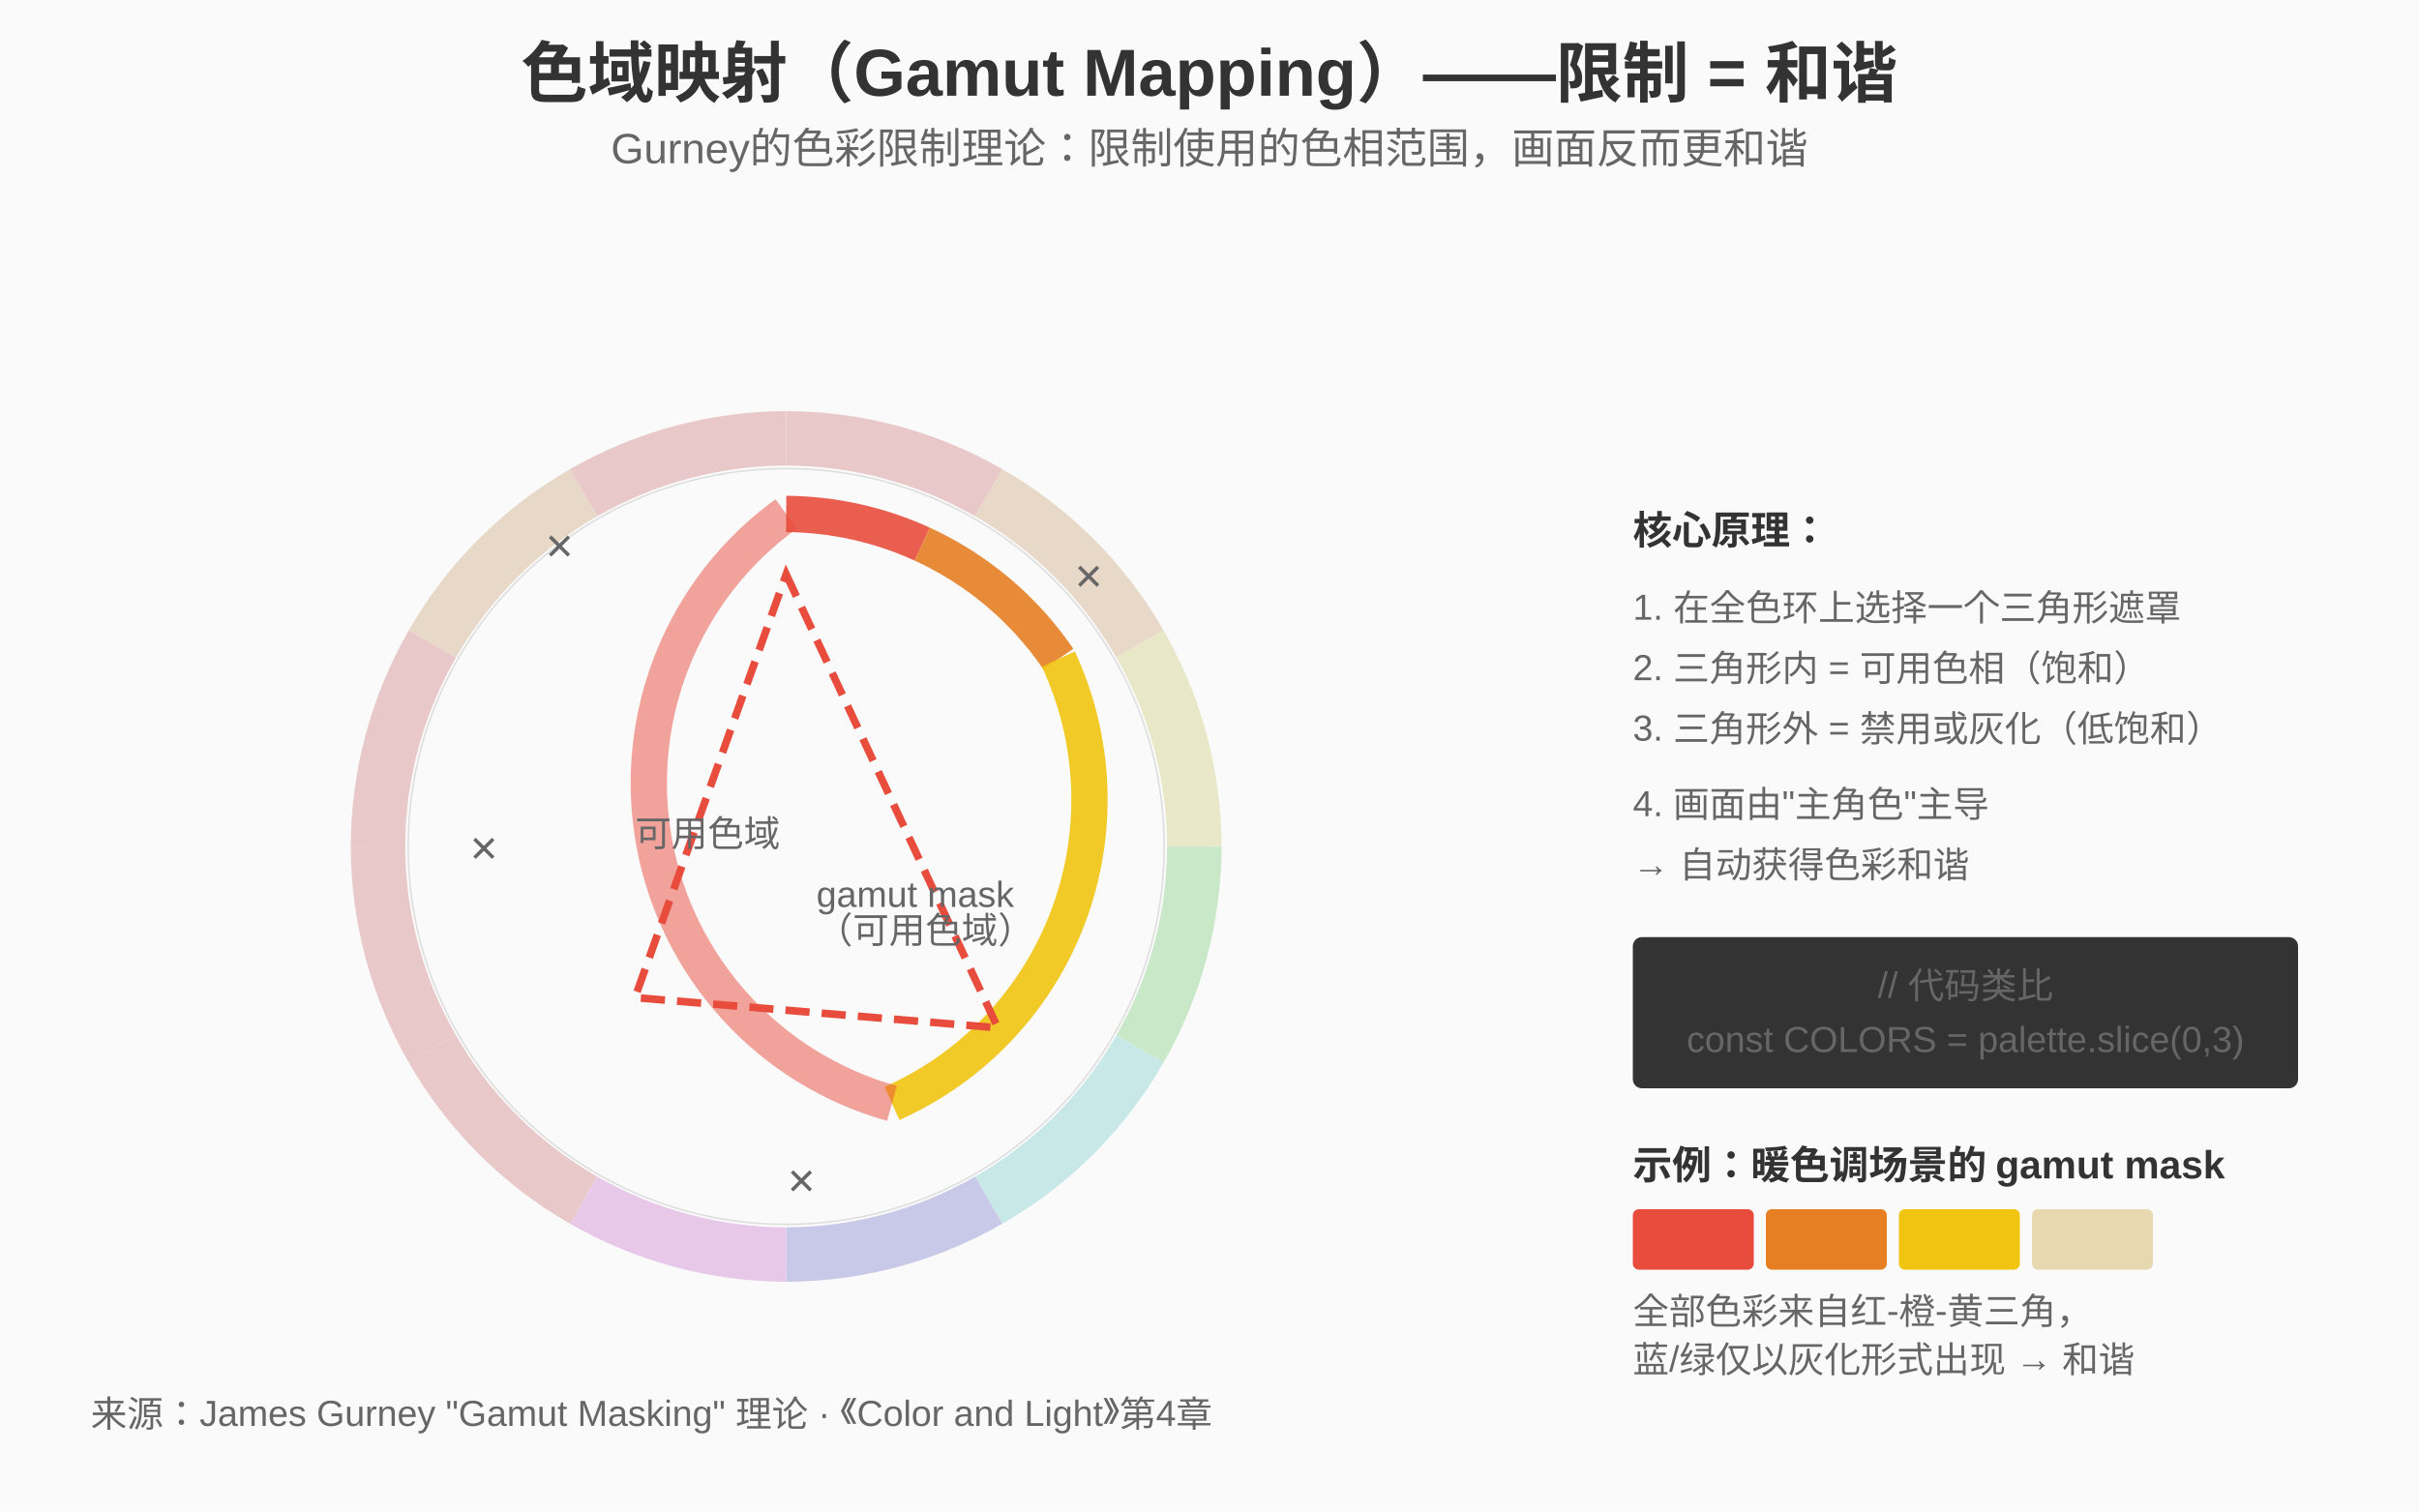
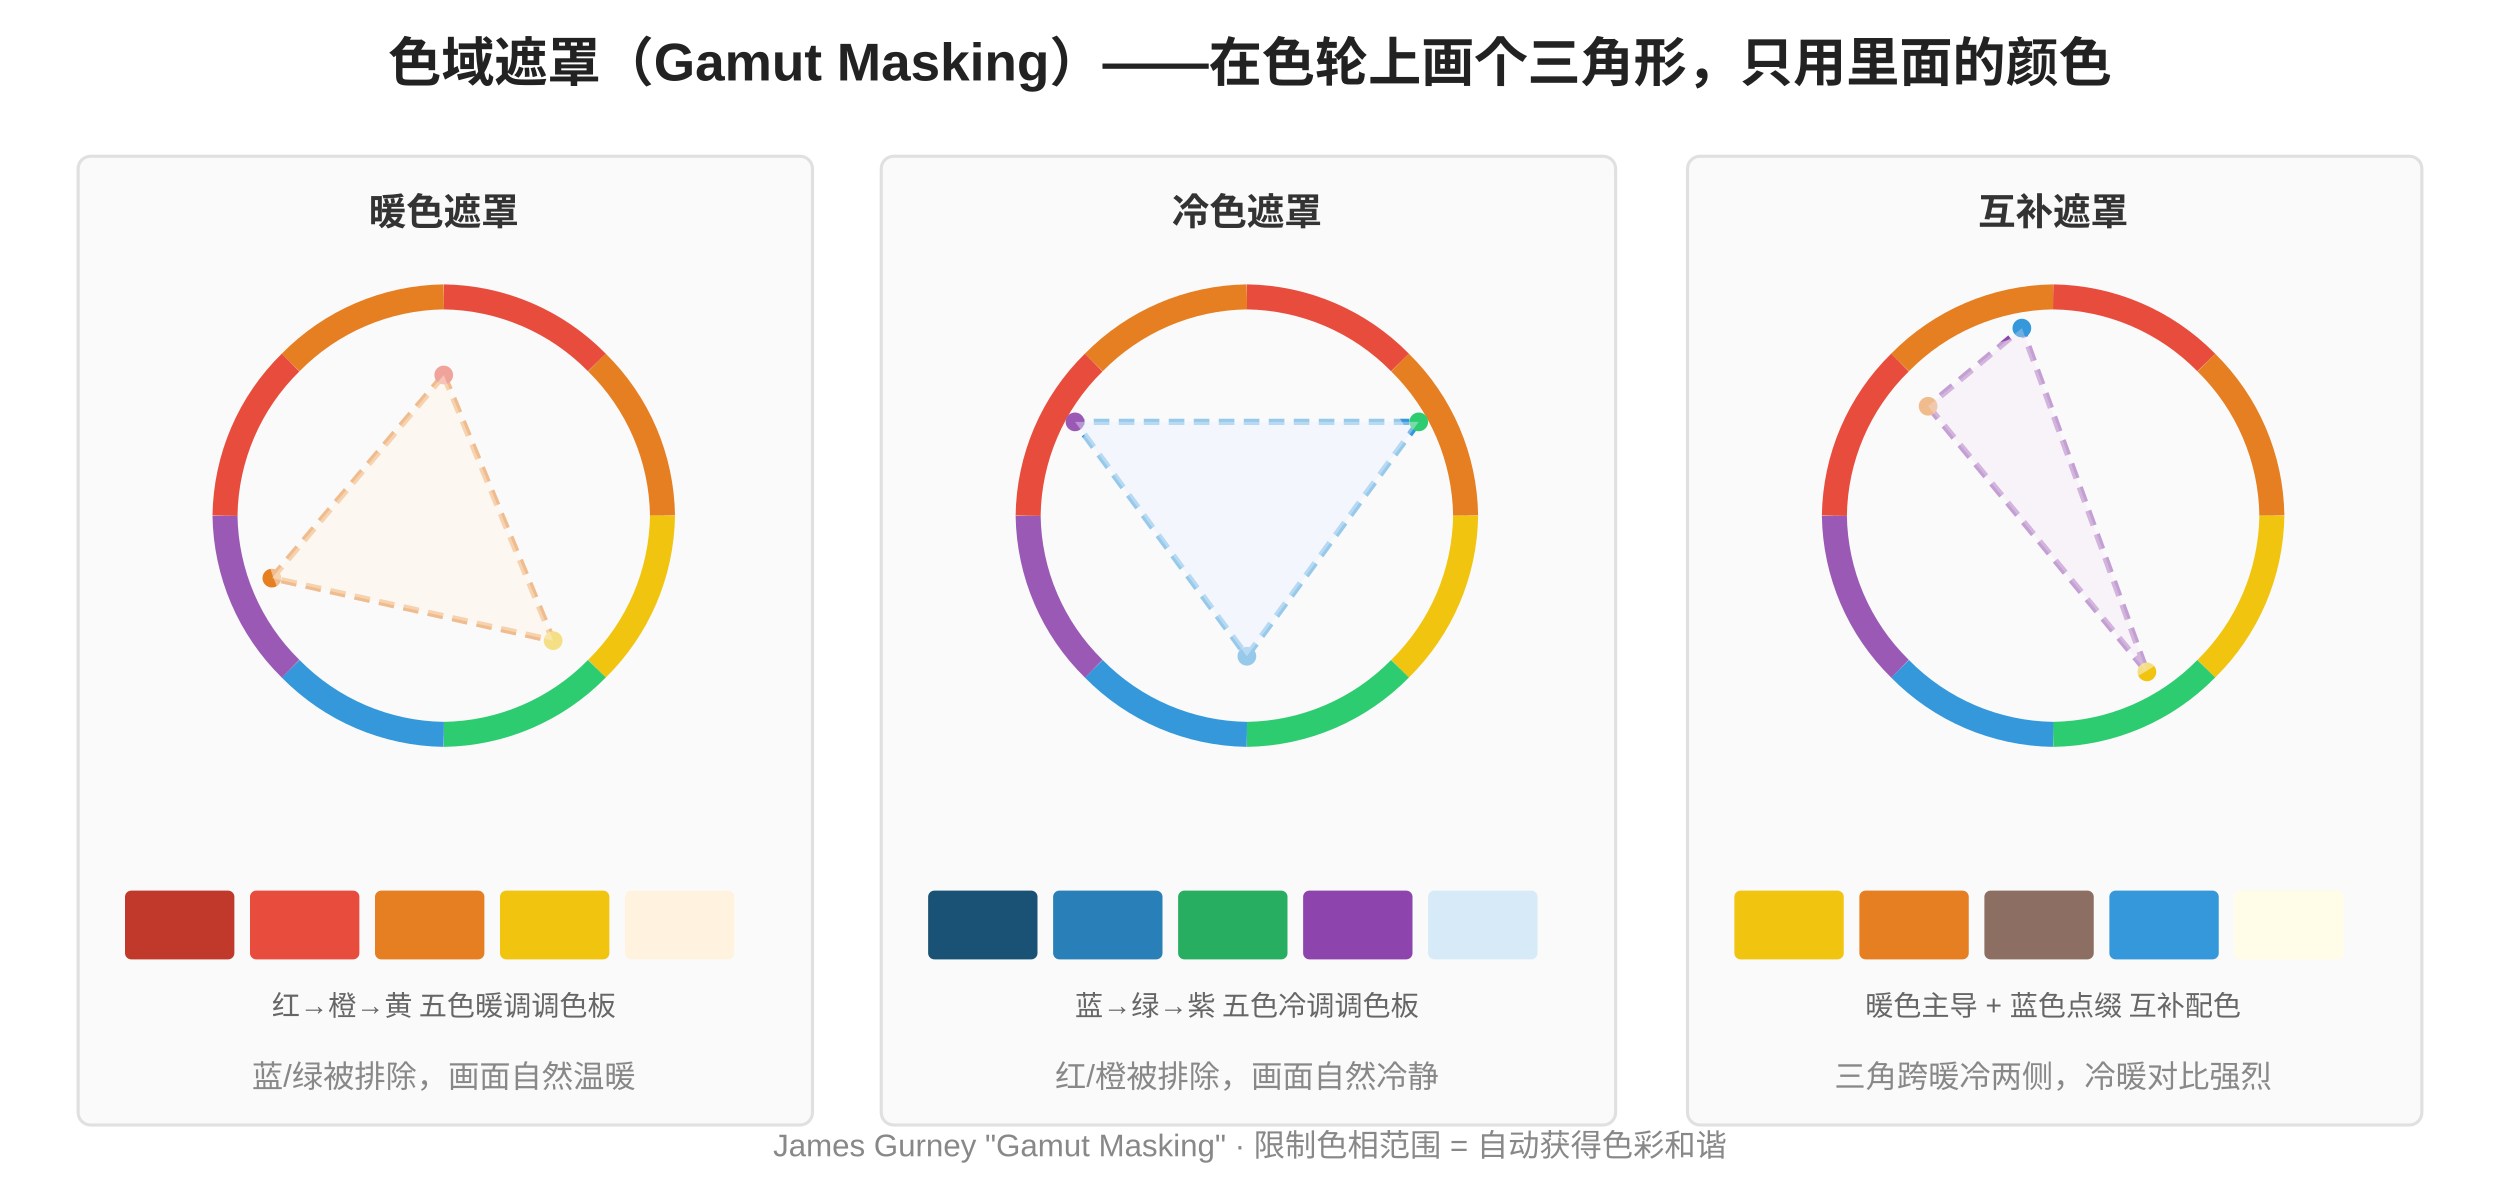
- <svg xmlns="http://www.w3.org/2000/svg" viewBox="0 0 800 500" width="800" height="500">
-   <defs>
-     <style>
-       text { font-family: 'PingFang SC','Microsoft YaHei',Arial,sans-serif; }
-       .title { font-size: 22px; font-weight: bold; fill: #333; }
-       .subtitle { font-size: 14px; fill: #666; }
-       .note { font-size: 12px; fill: #666; }
-       .gamut-label { font-size: 13px; font-weight: bold; fill: #333; }
-     </style>
-   </defs>
-   <rect width="800" height="500" fill="#FAFAFA" />
-   <text x="400" y="32" text-anchor="middle" class="title">色域映射（Gamut Mapping）——限制 = 和谐</text>
-   <text x="400" y="54" text-anchor="middle" class="subtitle">Gurney的色彩限制理论：限制使用的色相范围，画面反而更和谐</text>
-   <g transform="translate(260, 280)">
-     <circle cx="0" cy="0" r="140" fill="none" stroke="#DDD" stroke-width="1" />
-     <circle cx="0" cy="0" r="125" fill="none" stroke="#DDD" stroke-width="0.5" />
-     <path d="M 0,-135 A 135,135 0 0,1 67,-117" fill="none" stroke="#E8C8C8" stroke-width="18" />
-     <path d="M 67,-117 A 135,135 0 0,1 117,-67" fill="none" stroke="#E8D8C8" stroke-width="18" />
-     <path d="M 117,-67 A 135,135 0 0,1 135,0" fill="none" stroke="#E8E8C8" stroke-width="18" />
-     <path d="M 135,0 A 135,135 0 0,1 117,67" fill="none" stroke="#C8E8C8" stroke-width="18" />
-     <path d="M 117,67 A 135,135 0 0,1 67,117" fill="none" stroke="#C8E8E8" stroke-width="18" />
-     <path d="M 67,117 A 135,135 0 0,1 0,135" fill="none" stroke="#C8C8E8" stroke-width="18" />
-     <path d="M 0,135 A 135,135 0 0,1 -67,117" fill="none" stroke="#E8C8E8" stroke-width="18" />
-     <path d="M -67,117 A 135,135 0 0,1 -117,67" fill="none" stroke="#E8C8C8" stroke-width="18" />
-     <path d="M -117,67 A 135,135 0 0,1 -135,0" fill="none" stroke="#E8C8C8" stroke-width="18" />
-     <path d="M -135,0 A 135,135 0 0,1 -117,-67" fill="none" stroke="#E8C8C8" stroke-width="18" />
-     <path d="M -117,-67 A 135,135 0 0,1 -67,-117" fill="none" stroke="#E8D8C8" stroke-width="18" />
-     <path d="M -67,-117 A 135,135 0 0,1 0,-135" fill="none" stroke="#E8C8C8" stroke-width="18" />
-     <path d="M 0,-110 A 110,110 0 0,1 45,-100" fill="none" stroke="#E74C3C" stroke-width="12" opacity="0.9" />
-     <path d="M 45,-100 A 110,110 0 0,1 90,-62" fill="none" stroke="#E67E22" stroke-width="12" opacity="0.9" />
-     <path d="M 90,-62 A 110,110 0 0,1 35,85" fill="none" stroke="#F1C40F" stroke-width="12" opacity="0.9" />
-     <path d="M 35,85 A 110,110 0 0,1 0,-110" fill="none" stroke="#E74C3C" stroke-width="12" opacity="0.5" />
-     <polygon points="0,-90 70,60 -50,50" fill="none" stroke="#E74C3C" stroke-width="2.5" stroke-dasharray="8,4" />
-     <text x="10" y="20" class="note" font-size="10" fill="#E74C3C">gamut mask</text>
-     <text x="10" y="32" class="note" font-size="10" fill="#E74C3C">（可用色域）</text>
-     <text x="-80" y="-95" class="note" font-size="14" fill="#999">✕</text>
-     <text x="95" y="-85" class="note" font-size="14" fill="#999">✕</text>
-     <text x="-105" y="5" class="note" font-size="14" fill="#999">✕</text>
-     <text x="0" y="115" class="note" font-size="14" fill="#999">✕</text>
-     <text x="-50" y="0" class="note" font-size="11" fill="#E74C3C">可用色域</text>
+ <svg xmlns="http://www.w3.org/2000/svg" viewBox="0 0 800 380" width="800" height="380">
+   <style>
+     text { font-family: 'PingFang SC','Microsoft YaHei',Arial,sans-serif; }
+     .title { font-size: 17px; font-weight: bold; fill: #222; }
+     .subtitle { font-size: 11px; fill: #888; }
+     .panel-label { font-size: 12px; font-weight: bold; fill: #333; text-anchor: middle; }
+     .swatch-label { font-size: 9px; fill: #666; text-anchor: middle; }
+     .note { font-size: 10px; fill: #888; }
+   </style>
+   <text x="400" y="26" class="title" text-anchor="middle">色域遮罩（Gamut Masking）——在色轮上画个三角形，只用里面的颜色</text>
+   <g transform="translate(25, 50)">
+     <rect x="0" y="0" width="235" height="310" fill="#fafafa" stroke="#e0e0e0" stroke-width="1" rx="4" />
+     <text x="117" y="22" class="panel-label" fill="#E67E22">暖色遮罩</text>
+     <g transform="translate(117, 115)">
+       <circle cx="0" cy="0" r="70" fill="none" stroke="#ddd" stroke-width="1" />
+       <path d="M 0,-70 A 70,70 0 0,1 49,-49" stroke="#E74C3C" stroke-width="8" fill="none" />
+       <path d="M 49,-49 A 70,70 0 0,1 70,0" stroke="#E67E22" stroke-width="8" fill="none" />
+       <path d="M 70,0 A 70,70 0 0,1 49,49" stroke="#F1C40F" stroke-width="8" fill="none" />
+       <path d="M 49,49 A 70,70 0 0,1 0,70" stroke="#2ECC71" stroke-width="8" fill="none" />
+       <path d="M 0,70 A 70,70 0 0,1 -49,49" stroke="#3498DB" stroke-width="8" fill="none" />
+       <path d="M -49,49 A 70,70 0 0,1 -70,0" stroke="#9B59B6" stroke-width="8" fill="none" />
+       <path d="M -70,0 A 70,70 0 0,1 -49,-49" stroke="#E74C3C" stroke-width="8" fill="none" />
+       <path d="M -49,-49 A 70,70 0 0,1 0,-70" stroke="#E67E22" stroke-width="8" fill="none" />
+       <polygon points="0,-45 35,40 -55,20" fill="none" stroke="#E67E22" stroke-width="2" stroke-dasharray="5,3" />
+       <circle cx="0" cy="-45" r="3" fill="#E74C3C" />
+       <circle cx="35" cy="40" r="3" fill="#F1C40F" />
+       <circle cx="-55" cy="20" r="3" fill="#E67E22" />
+       <circle cx="0" cy="0" r="58" fill="#fafafa" opacity="0.5" />
+       <polygon points="0,-45 35,40 -55,20" fill="#FFF3E0" opacity="0.4" />
+     </g>
+     <rect x="15" y="235" width="35" height="22" rx="2" fill="#C0392B" />
+     <rect x="55" y="235" width="35" height="22" rx="2" fill="#E74C3C" />
+     <rect x="95" y="235" width="35" height="22" rx="2" fill="#E67E22" />
+     <rect x="135" y="235" width="35" height="22" rx="2" fill="#F1C40F" />
+     <rect x="175" y="235" width="35" height="22" rx="2" fill="#FFF3E0" />
+     <text x="117" y="275" class="swatch-label">红→橙→黄 五色暖调调色板</text>
+     <text x="117" y="298" class="note" text-anchor="middle">蓝/绿被排除，画面自然温暖</text>
  </g>
-   <text x="540" y="180" class="gamut-label">核心原理：</text>
-   <text x="540" y="205" class="note">1. 在全色环上选择一个三角形遮罩</text>
-   <text x="540" y="225" class="note">2. 三角形内 = 可用色相（饱和）</text>
-   <text x="540" y="245" class="note">3. 三角形外 = 禁用或灰化（低饱和）</text>
-   <text x="540" y="270" class="note">4. 画面由"主角色"主导</text>
-   <text x="540" y="290" class="note">→ 自动获得色彩和谐</text>
-   <rect x="540" y="310" width="220" height="50" rx="3" fill="#333" />
-   <text x="650" y="330" text-anchor="middle" class="note" fill="#0F0" font-size="10" font-family="monospace">// 代码类比</text>
-   <text x="650" y="348" text-anchor="middle" class="note" fill="#0F0" font-size="10" font-family="monospace">const COLORS = palette.slice(0,3)</text>
-   <text x="540" y="390" class="gamut-label" font-size="12">示例：暖色调场景的 gamut mask</text>
-   <rect x="540" y="400" width="40" height="20" rx="2" fill="#E74C3C" />
-   <rect x="584" y="400" width="40" height="20" rx="2" fill="#E67E22" />
-   <rect x="628" y="400" width="40" height="20" rx="2" fill="#F1C40F" />
-   <rect x="672" y="400" width="40" height="20" rx="2" fill="#E8D8B0" />
-   <text x="540" y="438" class="note">全部色彩来自红-橙-黄三角，</text>
-   <text x="540" y="454" class="note">蓝/绿仅以灰化形式出现 → 和谐</text>
-   <text x="30" y="472" class="note" font-size="11" fill="#999">来源：James Gurney "Gamut Masking" 理论 · 《Color and Light》第4章</text>
+   <g transform="translate(282, 50)">
+     <rect x="0" y="0" width="235" height="310" fill="#fafafa" stroke="#e0e0e0" stroke-width="1" rx="4" />
+     <text x="117" y="22" class="panel-label" fill="#3498DB">冷色遮罩</text>
+     <g transform="translate(117, 115)">
+       <circle cx="0" cy="0" r="70" fill="none" stroke="#ddd" stroke-width="1" />
+       <path d="M 0,-70 A 70,70 0 0,1 49,-49" stroke="#E74C3C" stroke-width="8" fill="none" />
+       <path d="M 49,-49 A 70,70 0 0,1 70,0" stroke="#E67E22" stroke-width="8" fill="none" />
+       <path d="M 70,0 A 70,70 0 0,1 49,49" stroke="#F1C40F" stroke-width="8" fill="none" />
+       <path d="M 49,49 A 70,70 0 0,1 0,70" stroke="#2ECC71" stroke-width="8" fill="none" />
+       <path d="M 0,70 A 70,70 0 0,1 -49,49" stroke="#3498DB" stroke-width="8" fill="none" />
+       <path d="M -49,49 A 70,70 0 0,1 -70,0" stroke="#9B59B6" stroke-width="8" fill="none" />
+       <path d="M -70,0 A 70,70 0 0,1 -49,-49" stroke="#E74C3C" stroke-width="8" fill="none" />
+       <path d="M -49,-49 A 70,70 0 0,1 0,-70" stroke="#E67E22" stroke-width="8" fill="none" />
+       <polygon points="0,45 55,-30 -55,-30" fill="none" stroke="#3498DB" stroke-width="2" stroke-dasharray="5,3" />
+       <circle cx="0" cy="45" r="3" fill="#3498DB" />
+       <circle cx="55" cy="-30" r="3" fill="#2ECC71" />
+       <circle cx="-55" cy="-30" r="3" fill="#9B59B6" />
+       <circle cx="0" cy="0" r="58" fill="#fafafa" opacity="0.5" />
+       <polygon points="0,45 55,-30 -55,-30" fill="#E8F0FE" opacity="0.4" />
+     </g>
+     <rect x="15" y="235" width="35" height="22" rx="2" fill="#1A5276" />
+     <rect x="55" y="235" width="35" height="22" rx="2" fill="#2980B9" />
+     <rect x="95" y="235" width="35" height="22" rx="2" fill="#27AE60" />
+     <rect x="135" y="235" width="35" height="22" rx="2" fill="#8E44AD" />
+     <rect x="175" y="235" width="35" height="22" rx="2" fill="#D6EAF8" />
+     <text x="117" y="275" class="swatch-label">蓝→绿→紫 五色冷调调色板</text>
+     <text x="117" y="298" class="note" text-anchor="middle">红/橙被排除，画面自然冷静</text>
+   </g>
+   <g transform="translate(540, 50)">
+     <rect x="0" y="0" width="235" height="310" fill="#fafafa" stroke="#e0e0e0" stroke-width="1" rx="4" />
+     <text x="117" y="22" class="panel-label" fill="#8E44AD">互补遮罩</text>
+     <g transform="translate(117, 115)">
+       <circle cx="0" cy="0" r="70" fill="none" stroke="#ddd" stroke-width="1" />
+       <path d="M 0,-70 A 70,70 0 0,1 49,-49" stroke="#E74C3C" stroke-width="8" fill="none" />
+       <path d="M 49,-49 A 70,70 0 0,1 70,0" stroke="#E67E22" stroke-width="8" fill="none" />
+       <path d="M 70,0 A 70,70 0 0,1 49,49" stroke="#F1C40F" stroke-width="8" fill="none" />
+       <path d="M 49,49 A 70,70 0 0,1 0,70" stroke="#2ECC71" stroke-width="8" fill="none" />
+       <path d="M 0,70 A 70,70 0 0,1 -49,49" stroke="#3498DB" stroke-width="8" fill="none" />
+       <path d="M -49,49 A 70,70 0 0,1 -70,0" stroke="#9B59B6" stroke-width="8" fill="none" />
+       <path d="M -70,0 A 70,70 0 0,1 -49,-49" stroke="#E74C3C" stroke-width="8" fill="none" />
+       <path d="M -49,-49 A 70,70 0 0,1 0,-70" stroke="#E67E22" stroke-width="8" fill="none" />
+       <polygon points="-40,-35 30,50 -10,-60" fill="none" stroke="#8E44AD" stroke-width="2" stroke-dasharray="5,3" />
+       <circle cx="-40" cy="-35" r="3" fill="#E67E22" />
+       <circle cx="30" cy="50" r="3" fill="#F1C40F" />
+       <circle cx="-10" cy="-60" r="3" fill="#3498DB" />
+       <circle cx="0" cy="0" r="58" fill="#fafafa" opacity="0.5" />
+       <polygon points="-40,-35 30,50 -10,-60" fill="#F3E5F5" opacity="0.3" />
+     </g>
+     <rect x="15" y="235" width="35" height="22" rx="2" fill="#F1C40F" />
+     <rect x="55" y="235" width="35" height="22" rx="2" fill="#E67E22" />
+     <rect x="95" y="235" width="35" height="22" rx="2" fill="#8D6E63" />
+     <rect x="135" y="235" width="35" height="22" rx="2" fill="#3498DB" />
+     <rect x="175" y="235" width="35" height="22" rx="2" fill="#FFFDE7" />
+     <text x="117" y="275" class="swatch-label">暖色主导 + 蓝色点缀 互补配色</text>
+     <text x="117" y="298" class="note" text-anchor="middle">三角跨暖冷两侧，冷暖对比强烈</text>
+   </g>
+   <text x="400" y="370" class="note" text-anchor="middle" fill="#999">James Gurney "Gamut Masking" · 限制色相范围 = 自动获得色彩和谐</text>
</svg>
